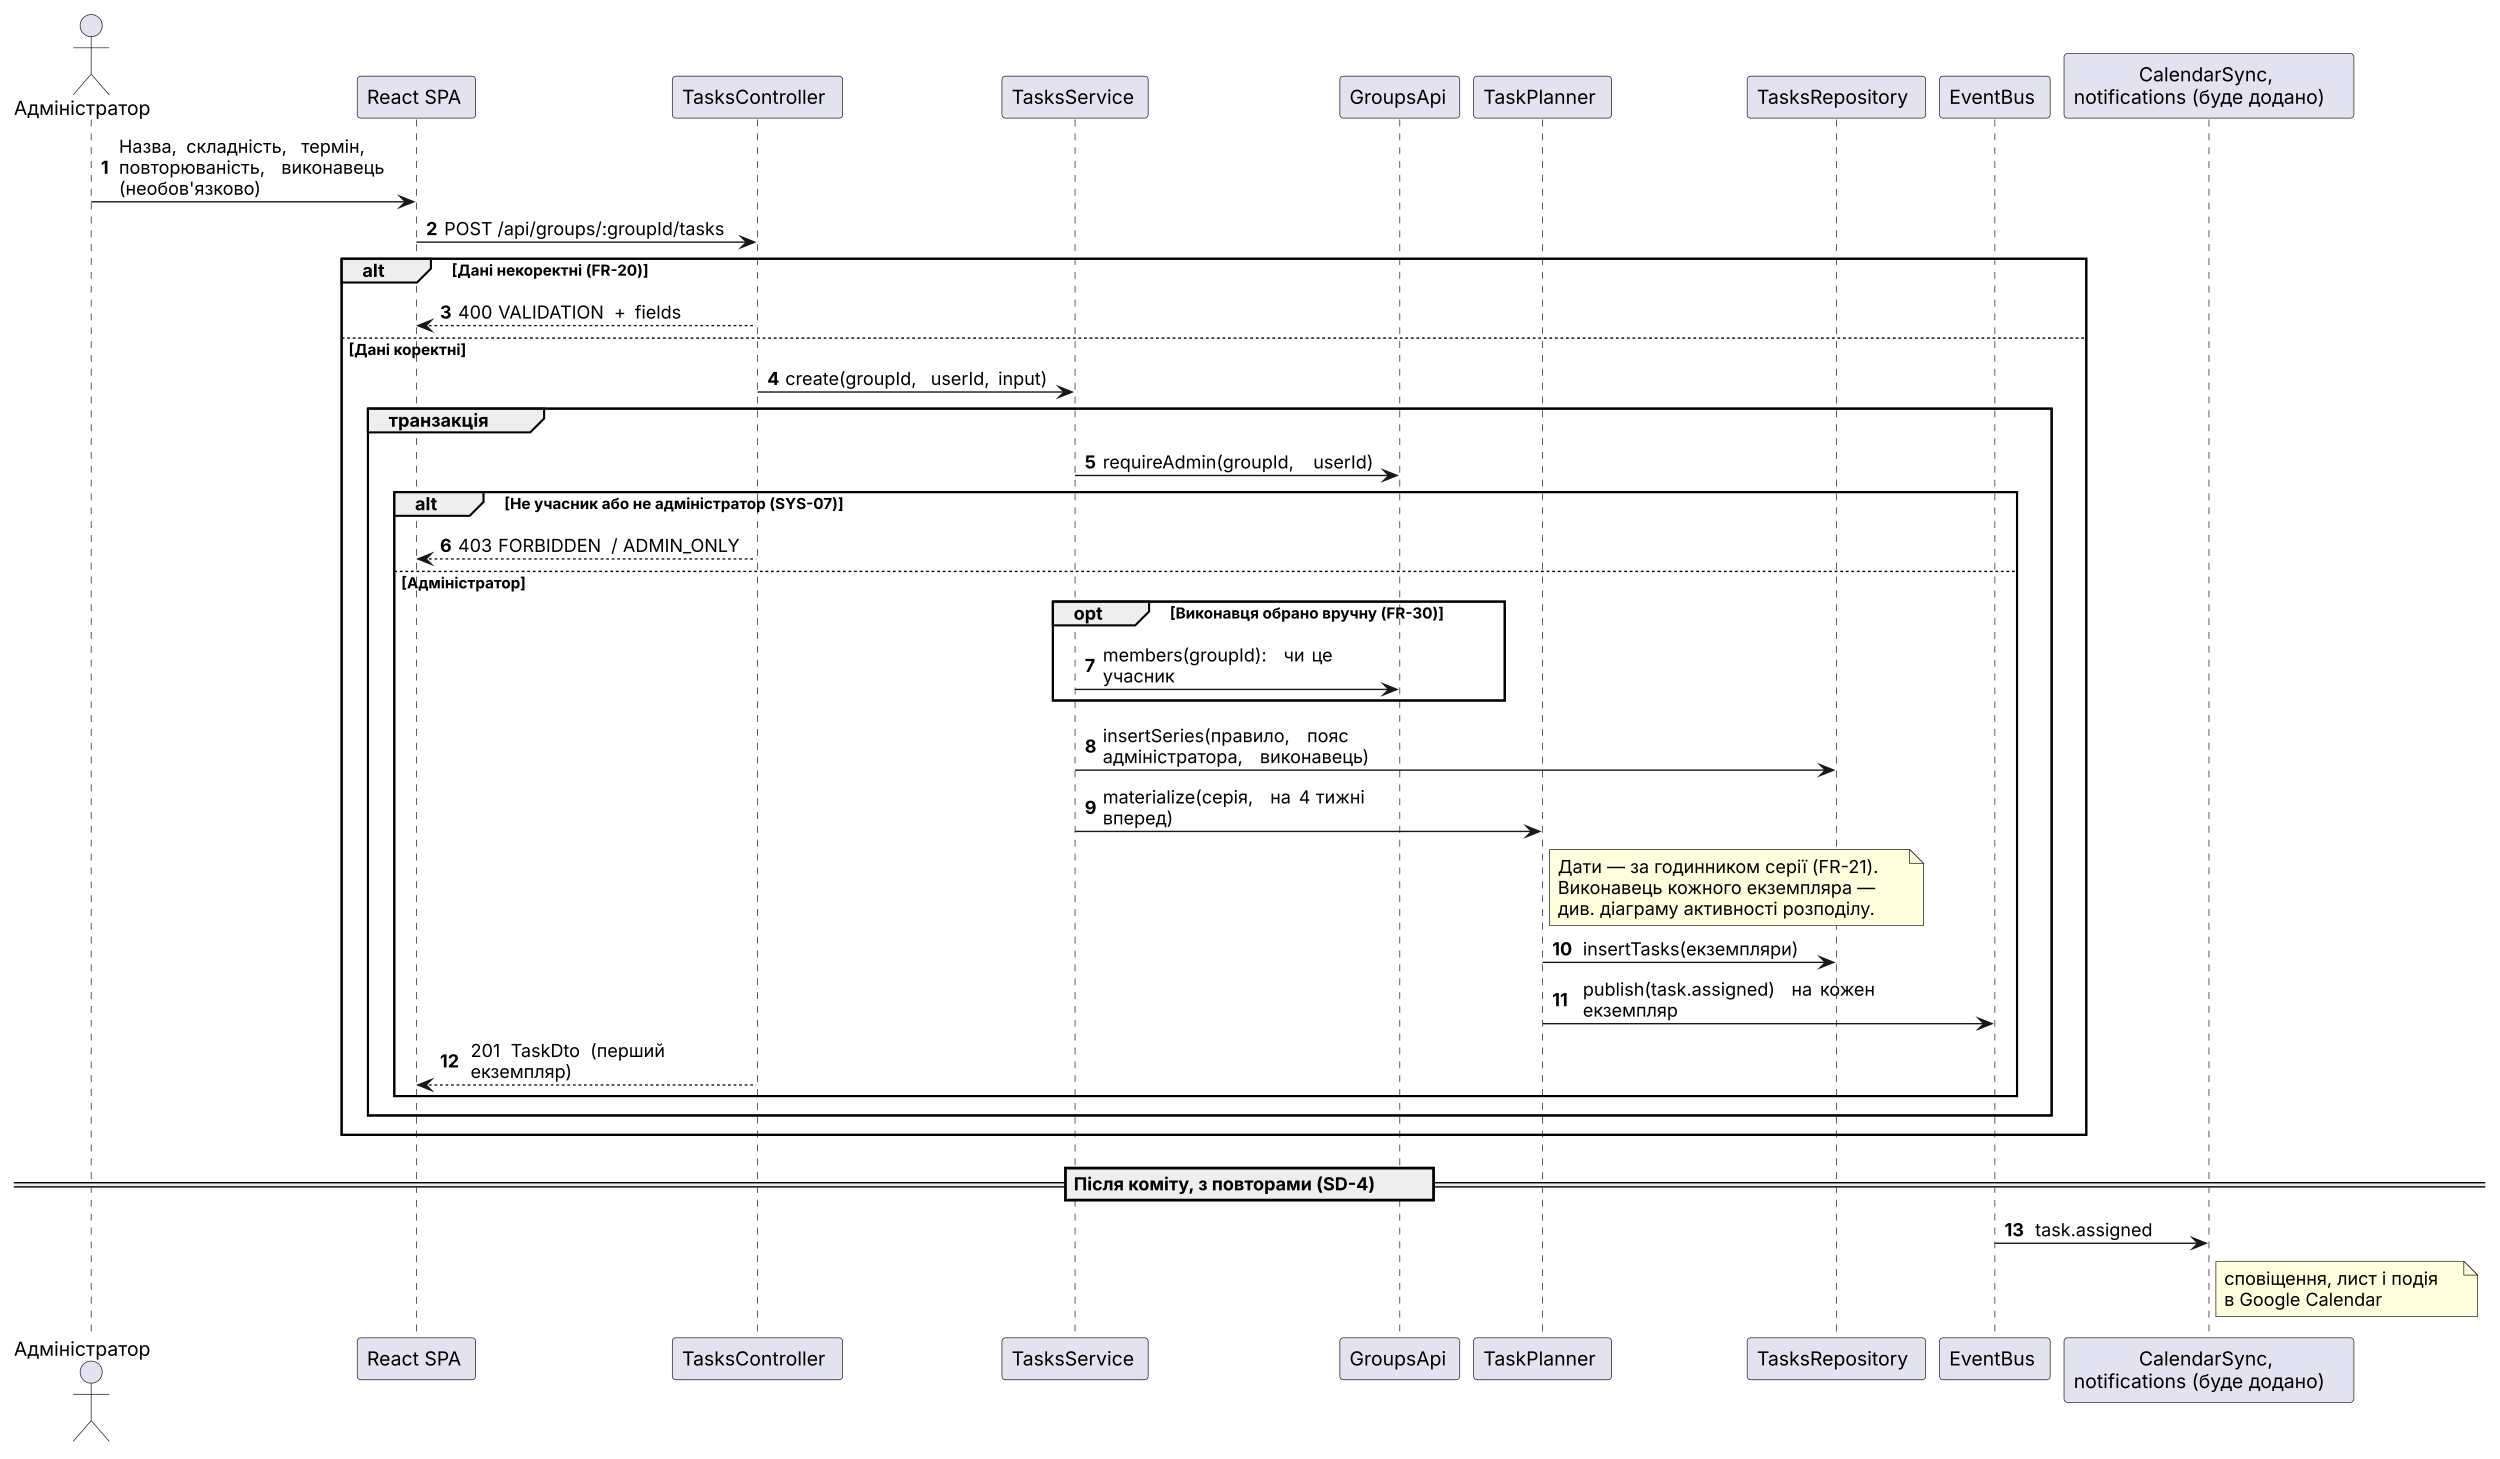
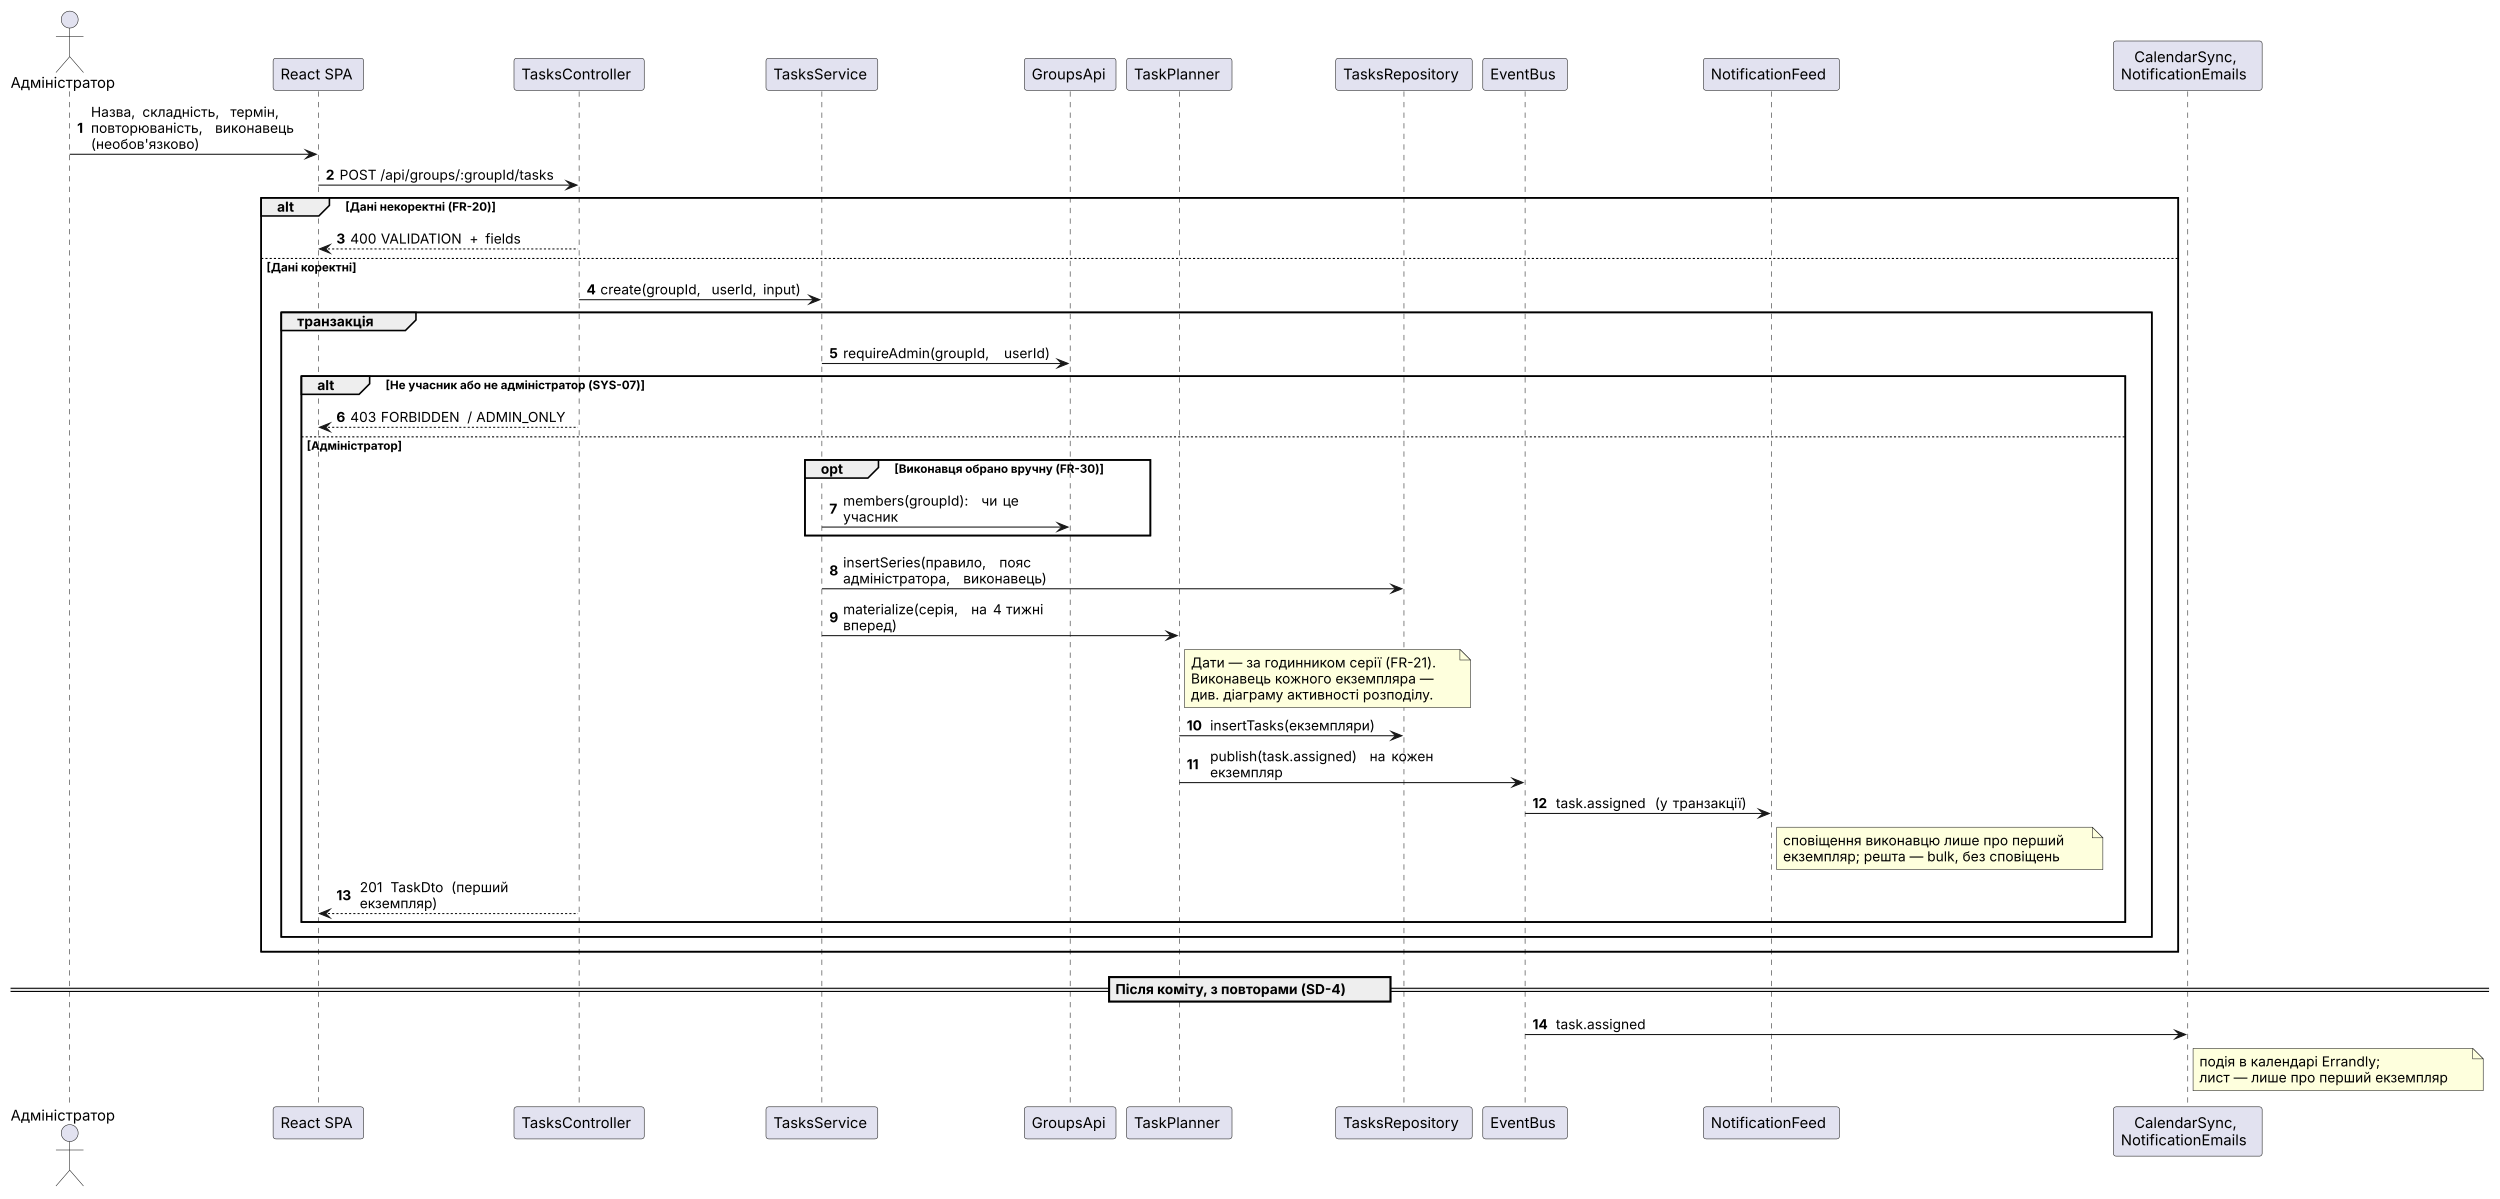
- <svg xmlns="http://www.w3.org/2000/svg" version="1.1" data-diagram-type="SEQUENCE" style="width:1805px;height:1053px;background:#FFFFFF;" width="1805px" height="1053px" viewBox="0 0 1805 1053" zoomAndPan="magnify" preserveAspectRatio="none" contentStyleType="text/css">
+ <svg xmlns="http://www.w3.org/2000/svg" version="1.1" data-diagram-type="SEQUENCE" style="width:2361px;height:1132px;background:#FFFFFF;" width="2361px" height="1132px" viewBox="0 0 2361 1132" zoomAndPan="magnify" preserveAspectRatio="none" contentStyleType="text/css">
  <defs />
  <g font-family="sans-serif" lengthAdjust="spacing">
-     <rect x="246.658" y="186.828" width="1259.633" height="632.531" fill="none" style="stroke:#000;stroke-width:1.5;" />
-     <rect x="265.658" y="295.031" width="1215.633" height="510.328" fill="none" style="stroke:#000;stroke-width:1.5;" />
-     <rect x="284.658" y="355.297" width="1171.633" height="436.063" fill="none" style="stroke:#000;stroke-width:1.5;" />
+     <rect x="246.658" y="186.828" width="1810.481" height="711.93" fill="none" style="stroke:#000;stroke-width:1.5;" />
+     <rect x="265.658" y="295.031" width="1766.481" height="589.727" fill="none" style="stroke:#000;stroke-width:1.5;" />
+     <rect x="284.658" y="355.297" width="1722.481" height="515.461" fill="none" style="stroke:#000;stroke-width:1.5;" />
    <rect x="760.187" y="434.367" width="326.241" height="71.398" fill="none" style="stroke:#000;stroke-width:1.5;" />
    <g class="participant-lifeline" data-qualified-name="Admin" data-entity-uid="part1" id="part1-lifeline" data-source-line="7">
      <g>
-         <rect x="62.338" y="86.297" width="8" height="879.594" fill="#000" fill-opacity="0" />
-         <line x1="65.838" y1="86.297" x2="65.838" y2="965.891" style="stroke:#181818;stroke-width:0.5;stroke-dasharray:5,5;" />
+         <rect x="62.338" y="86.297" width="8" height="958.992" fill="#000" fill-opacity="0" />
+         <line x1="65.838" y1="86.297" x2="65.838" y2="1045.289" style="stroke:#181818;stroke-width:0.5;stroke-dasharray:5,5;" />
      </g>
    </g>
    <g class="participant-lifeline" data-qualified-name="SPA" data-entity-uid="part2" id="part2-lifeline" data-source-line="8">
      <g>
-         <rect x="297.158" y="86.297" width="8" height="879.594" fill="#000" fill-opacity="0" />
-         <line x1="300.658" y1="86.297" x2="300.658" y2="965.891" style="stroke:#181818;stroke-width:0.5;stroke-dasharray:5,5;" />
+         <rect x="297.158" y="86.297" width="8" height="958.992" fill="#000" fill-opacity="0" />
+         <line x1="300.658" y1="86.297" x2="300.658" y2="1045.289" style="stroke:#181818;stroke-width:0.5;stroke-dasharray:5,5;" />
      </g>
    </g>
    <g class="participant-lifeline" data-qualified-name="Ctrl" data-entity-uid="part3" id="part3-lifeline" data-source-line="9">
      <g>
-         <rect x="543.409" y="86.297" width="8" height="879.594" fill="#000" fill-opacity="0" />
-         <line x1="546.909" y1="86.297" x2="546.909" y2="965.891" style="stroke:#181818;stroke-width:0.5;stroke-dasharray:5,5;" />
+         <rect x="543.409" y="86.297" width="8" height="958.992" fill="#000" fill-opacity="0" />
+         <line x1="546.909" y1="86.297" x2="546.909" y2="1045.289" style="stroke:#181818;stroke-width:0.5;stroke-dasharray:5,5;" />
      </g>
    </g>
    <g class="participant-lifeline" data-qualified-name="Svc" data-entity-uid="part4" id="part4-lifeline" data-source-line="10">
      <g>
-         <rect x="772.687" y="86.297" width="8" height="879.594" fill="#000" fill-opacity="0" />
-         <line x1="776.187" y1="86.297" x2="776.187" y2="965.891" style="stroke:#181818;stroke-width:0.5;stroke-dasharray:5,5;" />
+         <rect x="772.687" y="86.297" width="8" height="958.992" fill="#000" fill-opacity="0" />
+         <line x1="776.187" y1="86.297" x2="776.187" y2="1045.289" style="stroke:#181818;stroke-width:0.5;stroke-dasharray:5,5;" />
      </g>
    </g>
    <g class="participant-lifeline" data-qualified-name="Groups" data-entity-uid="part5" id="part5-lifeline" data-source-line="11">
      <g>
-         <rect x="1007.157" y="86.297" width="8" height="879.594" fill="#000" fill-opacity="0" />
-         <line x1="1010.657" y1="86.297" x2="1010.657" y2="965.891" style="stroke:#181818;stroke-width:0.5;stroke-dasharray:5,5;" />
+         <rect x="1007.157" y="86.297" width="8" height="958.992" fill="#000" fill-opacity="0" />
+         <line x1="1010.657" y1="86.297" x2="1010.657" y2="1045.289" style="stroke:#181818;stroke-width:0.5;stroke-dasharray:5,5;" />
      </g>
    </g>
    <g class="participant-lifeline" data-qualified-name="Planner" data-entity-uid="part6" id="part6-lifeline" data-source-line="12">
      <g>
-         <rect x="1110.225" y="86.297" width="8" height="879.594" fill="#000" fill-opacity="0" />
-         <line x1="1113.725" y1="86.297" x2="1113.725" y2="965.891" style="stroke:#181818;stroke-width:0.5;stroke-dasharray:5,5;" />
+         <rect x="1110.225" y="86.297" width="8" height="958.992" fill="#000" fill-opacity="0" />
+         <line x1="1113.725" y1="86.297" x2="1113.725" y2="1045.289" style="stroke:#181818;stroke-width:0.5;stroke-dasharray:5,5;" />
      </g>
    </g>
    <g class="participant-lifeline" data-qualified-name="Repo" data-entity-uid="part7" id="part7-lifeline" data-source-line="13">
      <g>
-         <rect x="1322.402" y="86.297" width="8" height="879.594" fill="#000" fill-opacity="0" />
-         <line x1="1325.902" y1="86.297" x2="1325.902" y2="965.891" style="stroke:#181818;stroke-width:0.5;stroke-dasharray:5,5;" />
+         <rect x="1322.402" y="86.297" width="8" height="958.992" fill="#000" fill-opacity="0" />
+         <line x1="1325.902" y1="86.297" x2="1325.902" y2="1045.289" style="stroke:#181818;stroke-width:0.5;stroke-dasharray:5,5;" />
      </g>
    </g>
    <g class="participant-lifeline" data-qualified-name="Bus" data-entity-uid="part8" id="part8-lifeline" data-source-line="14">
      <g>
-         <rect x="1436.791" y="86.297" width="8" height="879.594" fill="#000" fill-opacity="0" />
-         <line x1="1440.291" y1="86.297" x2="1440.291" y2="965.891" style="stroke:#181818;stroke-width:0.5;stroke-dasharray:5,5;" />
-       </g>
-     </g>
-     <g class="participant-lifeline" data-qualified-name="Listeners" data-entity-uid="part9" id="part9-lifeline" data-source-line="15">
-       <g>
-         <rect x="1591.371" y="86.297" width="8" height="879.594" fill="#000" fill-opacity="0" />
-         <line x1="1594.871" y1="86.297" x2="1594.871" y2="965.891" style="stroke:#181818;stroke-width:0.5;stroke-dasharray:5,5;" />
+         <rect x="1436.791" y="86.297" width="8" height="958.992" fill="#000" fill-opacity="0" />
+         <line x1="1440.291" y1="86.297" x2="1440.291" y2="1045.289" style="stroke:#181818;stroke-width:0.5;stroke-dasharray:5,5;" />
+       </g>
+     </g>
+     <g class="participant-lifeline" data-qualified-name="Feed" data-entity-uid="part9" id="part9-lifeline" data-source-line="15">
+       <g>
+         <rect x="1669.439" y="86.297" width="8" height="958.992" fill="#000" fill-opacity="0" />
+         <line x1="1672.939" y1="86.297" x2="1672.939" y2="1045.289" style="stroke:#181818;stroke-width:0.5;stroke-dasharray:5,5;" />
+       </g>
+     </g>
+     <g class="participant-lifeline" data-qualified-name="Listeners" data-entity-uid="part10" id="part10-lifeline" data-source-line="16">
+       <g>
+         <rect x="2062.639" y="86.297" width="8" height="958.992" fill="#000" fill-opacity="0" />
+         <line x1="2066.139" y1="86.297" x2="2066.139" y2="1045.289" style="stroke:#181818;stroke-width:0.5;stroke-dasharray:5,5;" />
      </g>
    </g>
    <g class="participant participant-head" data-qualified-name="Admin" data-entity-uid="part1" id="part1-head" data-source-line="7">
      <text x="10" y="82.995" fill="#000" font-size="14" textLength="105.677" font-family="'Inter, Segoe UI, Arial'">Адміністратор</text>
      <ellipse cx="65.838" cy="18.5" rx="8" ry="8" fill="#E2E2F0" style="stroke:#181818;stroke-width:0.5;" />
      <path d="M65.838,26.5 L65.838,53.5 M52.838,34.5 L78.838,34.5 M65.838,53.5 L52.838,68.5 M65.838,53.5 L78.838,68.5" style="stroke:#181818;stroke-width:0.5;" fill="none" />
    </g>
    <g class="participant participant-head" data-qualified-name="SPA" data-entity-uid="part2" id="part2-head" data-source-line="8">
      <rect x="257.926" y="55" width="85.463" height="30.297" fill="#E2E2F0" style="stroke:#181818;stroke-width:0.5;" rx="2.5" ry="2.5" />
      <text x="264.926" y="74.995" fill="#000" font-size="14" textLength="71.463" font-family="'Inter, Segoe UI, Arial'">React SPA</text>
    </g>
    <g class="participant participant-head" data-qualified-name="Ctrl" data-entity-uid="part3" id="part3-head" data-source-line="9">
      <rect x="485.41" y="55" width="122.999" height="30.297" fill="#E2E2F0" style="stroke:#181818;stroke-width:0.5;" rx="2.5" ry="2.5" />
      <text x="492.41" y="74.995" fill="#000" font-size="14" textLength="108.999" font-family="'Inter, Segoe UI, Arial'">TasksController</text>
    </g>
    <g class="participant participant-head" data-qualified-name="Svc" data-entity-uid="part4" id="part4-head" data-source-line="10">
      <rect x="723.403" y="55" width="105.567" height="30.297" fill="#E2E2F0" style="stroke:#181818;stroke-width:0.5;" rx="2.5" ry="2.5" />
      <text x="730.403" y="74.995" fill="#000" font-size="14" textLength="91.567" font-family="'Inter, Segoe UI, Arial'">TasksService</text>
    </g>
    <g class="participant participant-head" data-qualified-name="Groups" data-entity-uid="part5" id="part5-head" data-source-line="11">
      <rect x="967.369" y="55" width="86.577" height="30.297" fill="#E2E2F0" style="stroke:#181818;stroke-width:0.5;" rx="2.5" ry="2.5" />
      <text x="974.369" y="74.995" fill="#000" font-size="14" textLength="72.577" font-family="'Inter, Segoe UI, Arial'">GroupsApi</text>
    </g>
    <g class="participant participant-head" data-qualified-name="Planner" data-entity-uid="part6" id="part6-head" data-source-line="12">
      <rect x="1063.946" y="55" width="99.559" height="30.297" fill="#E2E2F0" style="stroke:#181818;stroke-width:0.5;" rx="2.5" ry="2.5" />
      <text x="1070.946" y="74.995" fill="#000" font-size="14" textLength="85.559" font-family="'Inter, Segoe UI, Arial'">TaskPlanner</text>
    </g>
    <g class="participant participant-head" data-qualified-name="Repo" data-entity-uid="part7" id="part7-head" data-source-line="13">
      <rect x="1261.453" y="55" width="128.898" height="30.297" fill="#E2E2F0" style="stroke:#181818;stroke-width:0.5;" rx="2.5" ry="2.5" />
      <text x="1268.453" y="74.995" fill="#000" font-size="14" textLength="114.898" font-family="'Inter, Segoe UI, Arial'">TasksRepository</text>
    </g>
    <g class="participant participant-head" data-qualified-name="Bus" data-entity-uid="part8" id="part8-head" data-source-line="14">
      <rect x="1400.352" y="55" width="79.878" height="30.297" fill="#E2E2F0" style="stroke:#181818;stroke-width:0.5;" rx="2.5" ry="2.5" />
      <text x="1407.352" y="74.995" fill="#000" font-size="14" textLength="65.878" font-family="'Inter, Segoe UI, Arial'">EventBus</text>
    </g>
-     <g class="participant participant-head" data-qualified-name="Listeners" data-entity-uid="part9" id="part9-head" data-source-line="15">
-       <rect x="1490.229" y="38.703" width="209.282" height="46.594" fill="#E2E2F0" style="stroke:#181818;stroke-width:0.5;" rx="2.5" ry="2.5" />
-       <text x="1544.298" y="58.698" fill="#000" font-size="14" textLength="101.145" font-family="'Inter, Segoe UI, Arial'">CalendarSync,</text>
-       <text x="1497.229" y="74.995" fill="#000" font-size="14" textLength="195.282" font-family="'Inter, Segoe UI, Arial'">notifications (буде додано)</text>
+     <g class="participant participant-head" data-qualified-name="Feed" data-entity-uid="part9" id="part9-head" data-source-line="15">
+       <rect x="1608.691" y="55" width="128.495" height="30.297" fill="#E2E2F0" style="stroke:#181818;stroke-width:0.5;" rx="2.5" ry="2.5" />
+       <text x="1615.691" y="74.995" fill="#000" font-size="14" textLength="114.495" font-family="'Inter, Segoe UI, Arial'">NotificationFeed</text>
+     </g>
+     <g class="participant participant-head" data-qualified-name="Listeners" data-entity-uid="part10" id="part10-head" data-source-line="16">
+       <rect x="1995.906" y="38.703" width="140.465" height="46.594" fill="#E2E2F0" style="stroke:#181818;stroke-width:0.5;" rx="2.5" ry="2.5" />
+       <text x="2015.566" y="58.698" fill="#000" font-size="14" textLength="101.145" font-family="'Inter, Segoe UI, Arial'">CalendarSync,</text>
+       <text x="2002.906" y="74.995" fill="#000" font-size="14" textLength="126.465" font-family="'Inter, Segoe UI, Arial'">NotificationEmails</text>
    </g>
    <g class="participant participant-tail" data-qualified-name="Admin" data-entity-uid="part1" id="part1-tail" data-source-line="7">
-       <text x="10" y="978.886" fill="#000" font-size="14" textLength="105.677" font-family="'Inter, Segoe UI, Arial'">Адміністратор</text>
-       <ellipse cx="65.838" cy="990.688" rx="8" ry="8" fill="#E2E2F0" style="stroke:#181818;stroke-width:0.5;" />
-       <path d="M65.838,998.688 L65.838,1025.688 M52.838,1006.688 L78.838,1006.688 M65.838,1025.688 L52.838,1040.688 M65.838,1025.688 L78.838,1040.688" style="stroke:#181818;stroke-width:0.5;" fill="none" />
+       <text x="10" y="1058.284" fill="#000" font-size="14" textLength="105.677" font-family="'Inter, Segoe UI, Arial'">Адміністратор</text>
+       <ellipse cx="65.838" cy="1070.086" rx="8" ry="8" fill="#E2E2F0" style="stroke:#181818;stroke-width:0.5;" />
+       <path d="M65.838,1078.086 L65.838,1105.086 M52.838,1086.086 L78.838,1086.086 M65.838,1105.086 L52.838,1120.086 M65.838,1105.086 L78.838,1120.086" style="stroke:#181818;stroke-width:0.5;" fill="none" />
    </g>
    <g class="participant participant-tail" data-qualified-name="SPA" data-entity-uid="part2" id="part2-tail" data-source-line="8">
-       <rect x="257.926" y="965.891" width="85.463" height="30.297" fill="#E2E2F0" style="stroke:#181818;stroke-width:0.5;" rx="2.5" ry="2.5" />
-       <text x="264.926" y="985.886" fill="#000" font-size="14" textLength="71.463" font-family="'Inter, Segoe UI, Arial'">React SPA</text>
+       <rect x="257.926" y="1045.289" width="85.463" height="30.297" fill="#E2E2F0" style="stroke:#181818;stroke-width:0.5;" rx="2.5" ry="2.5" />
+       <text x="264.926" y="1065.284" fill="#000" font-size="14" textLength="71.463" font-family="'Inter, Segoe UI, Arial'">React SPA</text>
    </g>
    <g class="participant participant-tail" data-qualified-name="Ctrl" data-entity-uid="part3" id="part3-tail" data-source-line="9">
-       <rect x="485.41" y="965.891" width="122.999" height="30.297" fill="#E2E2F0" style="stroke:#181818;stroke-width:0.5;" rx="2.5" ry="2.5" />
-       <text x="492.41" y="985.886" fill="#000" font-size="14" textLength="108.999" font-family="'Inter, Segoe UI, Arial'">TasksController</text>
+       <rect x="485.41" y="1045.289" width="122.999" height="30.297" fill="#E2E2F0" style="stroke:#181818;stroke-width:0.5;" rx="2.5" ry="2.5" />
+       <text x="492.41" y="1065.284" fill="#000" font-size="14" textLength="108.999" font-family="'Inter, Segoe UI, Arial'">TasksController</text>
    </g>
    <g class="participant participant-tail" data-qualified-name="Svc" data-entity-uid="part4" id="part4-tail" data-source-line="10">
-       <rect x="723.403" y="965.891" width="105.567" height="30.297" fill="#E2E2F0" style="stroke:#181818;stroke-width:0.5;" rx="2.5" ry="2.5" />
-       <text x="730.403" y="985.886" fill="#000" font-size="14" textLength="91.567" font-family="'Inter, Segoe UI, Arial'">TasksService</text>
+       <rect x="723.403" y="1045.289" width="105.567" height="30.297" fill="#E2E2F0" style="stroke:#181818;stroke-width:0.5;" rx="2.5" ry="2.5" />
+       <text x="730.403" y="1065.284" fill="#000" font-size="14" textLength="91.567" font-family="'Inter, Segoe UI, Arial'">TasksService</text>
    </g>
    <g class="participant participant-tail" data-qualified-name="Groups" data-entity-uid="part5" id="part5-tail" data-source-line="11">
-       <rect x="967.369" y="965.891" width="86.577" height="30.297" fill="#E2E2F0" style="stroke:#181818;stroke-width:0.5;" rx="2.5" ry="2.5" />
-       <text x="974.369" y="985.886" fill="#000" font-size="14" textLength="72.577" font-family="'Inter, Segoe UI, Arial'">GroupsApi</text>
+       <rect x="967.369" y="1045.289" width="86.577" height="30.297" fill="#E2E2F0" style="stroke:#181818;stroke-width:0.5;" rx="2.5" ry="2.5" />
+       <text x="974.369" y="1065.284" fill="#000" font-size="14" textLength="72.577" font-family="'Inter, Segoe UI, Arial'">GroupsApi</text>
    </g>
    <g class="participant participant-tail" data-qualified-name="Planner" data-entity-uid="part6" id="part6-tail" data-source-line="12">
-       <rect x="1063.946" y="965.891" width="99.559" height="30.297" fill="#E2E2F0" style="stroke:#181818;stroke-width:0.5;" rx="2.5" ry="2.5" />
-       <text x="1070.946" y="985.886" fill="#000" font-size="14" textLength="85.559" font-family="'Inter, Segoe UI, Arial'">TaskPlanner</text>
+       <rect x="1063.946" y="1045.289" width="99.559" height="30.297" fill="#E2E2F0" style="stroke:#181818;stroke-width:0.5;" rx="2.5" ry="2.5" />
+       <text x="1070.946" y="1065.284" fill="#000" font-size="14" textLength="85.559" font-family="'Inter, Segoe UI, Arial'">TaskPlanner</text>
    </g>
    <g class="participant participant-tail" data-qualified-name="Repo" data-entity-uid="part7" id="part7-tail" data-source-line="13">
-       <rect x="1261.453" y="965.891" width="128.898" height="30.297" fill="#E2E2F0" style="stroke:#181818;stroke-width:0.5;" rx="2.5" ry="2.5" />
-       <text x="1268.453" y="985.886" fill="#000" font-size="14" textLength="114.898" font-family="'Inter, Segoe UI, Arial'">TasksRepository</text>
+       <rect x="1261.453" y="1045.289" width="128.898" height="30.297" fill="#E2E2F0" style="stroke:#181818;stroke-width:0.5;" rx="2.5" ry="2.5" />
+       <text x="1268.453" y="1065.284" fill="#000" font-size="14" textLength="114.898" font-family="'Inter, Segoe UI, Arial'">TasksRepository</text>
    </g>
    <g class="participant participant-tail" data-qualified-name="Bus" data-entity-uid="part8" id="part8-tail" data-source-line="14">
-       <rect x="1400.352" y="965.891" width="79.878" height="30.297" fill="#E2E2F0" style="stroke:#181818;stroke-width:0.5;" rx="2.5" ry="2.5" />
-       <text x="1407.352" y="985.886" fill="#000" font-size="14" textLength="65.878" font-family="'Inter, Segoe UI, Arial'">EventBus</text>
-     </g>
-     <g class="participant participant-tail" data-qualified-name="Listeners" data-entity-uid="part9" id="part9-tail" data-source-line="15">
-       <rect x="1490.229" y="965.891" width="209.282" height="46.594" fill="#E2E2F0" style="stroke:#181818;stroke-width:0.5;" rx="2.5" ry="2.5" />
-       <text x="1544.298" y="985.886" fill="#000" font-size="14" textLength="101.145" font-family="'Inter, Segoe UI, Arial'">CalendarSync,</text>
-       <text x="1497.229" y="1002.183" fill="#000" font-size="14" textLength="195.282" font-family="'Inter, Segoe UI, Arial'">notifications (буде додано)</text>
-     </g>
-     <g class="message" data-entity-1="part1" data-entity-2="part2" id="msg1" data-source-line="17">
+       <rect x="1400.352" y="1045.289" width="79.878" height="30.297" fill="#E2E2F0" style="stroke:#181818;stroke-width:0.5;" rx="2.5" ry="2.5" />
+       <text x="1407.352" y="1065.284" fill="#000" font-size="14" textLength="65.878" font-family="'Inter, Segoe UI, Arial'">EventBus</text>
+     </g>
+     <g class="participant participant-tail" data-qualified-name="Feed" data-entity-uid="part9" id="part9-tail" data-source-line="15">
+       <rect x="1608.691" y="1045.289" width="128.495" height="30.297" fill="#E2E2F0" style="stroke:#181818;stroke-width:0.5;" rx="2.5" ry="2.5" />
+       <text x="1615.691" y="1065.284" fill="#000" font-size="14" textLength="114.495" font-family="'Inter, Segoe UI, Arial'">NotificationFeed</text>
+     </g>
+     <g class="participant participant-tail" data-qualified-name="Listeners" data-entity-uid="part10" id="part10-tail" data-source-line="16">
+       <rect x="1995.906" y="1045.289" width="140.465" height="46.594" fill="#E2E2F0" style="stroke:#181818;stroke-width:0.5;" rx="2.5" ry="2.5" />
+       <text x="2015.566" y="1065.284" fill="#000" font-size="14" textLength="101.145" font-family="'Inter, Segoe UI, Arial'">CalendarSync,</text>
+       <text x="2002.906" y="1081.581" fill="#000" font-size="14" textLength="126.465" font-family="'Inter, Segoe UI, Arial'">NotificationEmails</text>
+     </g>
+     <g class="message" data-entity-1="part1" data-entity-2="part2" id="msg1" data-source-line="18">
      <polygon points="288.658,141.695,298.658,145.695,288.658,149.695,292.658,145.695" fill="#181818" style="stroke:#181818;stroke-width:1;stroke-linejoin:miter;stroke-miterlimit:10;" />
      <line x1="65.838" y1="145.695" x2="294.658" y2="145.695" style="stroke:#181818;stroke-width:1;" />
      <text x="72.838" y="125.497" fill="#000" font-size="13" font-weight="700" font-family="'Inter, Segoe UI, Arial'">1</text>
      <text x="85.884" y="110.364" fill="#000" font-size="13" textLength="44.415" font-family="'Inter, Segoe UI, Arial'">Назва,</text>
      <text x="130.298" y="110.364" fill="#000" font-size="13" font-family="'Inter, Segoe UI, Arial'"> </text>
      <text x="134.431" y="110.364" fill="#000" font-size="13" textLength="78.889" font-family="'Inter, Segoe UI, Arial'">складність,</text>
      <text x="213.319" y="110.364" fill="#000" font-size="13" font-family="'Inter, Segoe UI, Arial'"> </text>
      <text x="217.452" y="110.364" fill="#000" font-size="13" textLength="49.874" font-family="'Inter, Segoe UI, Arial'">термін,</text>
      <text x="85.884" y="125.497" fill="#000" font-size="13" textLength="113.09" font-family="'Inter, Segoe UI, Arial'">повторюваність,</text>
      <text x="198.974" y="125.497" fill="#000" font-size="13" font-family="'Inter, Segoe UI, Arial'"> </text>
      <text x="203.106" y="125.497" fill="#000" font-size="13" textLength="80.552" font-family="'Inter, Segoe UI, Arial'">виконавець</text>
      <text x="85.884" y="140.629" fill="#000" font-size="13" textLength="107.955" font-family="'Inter, Segoe UI, Arial'">(необов'язково)</text>
    </g>
-     <g class="message" data-entity-1="part2" data-entity-2="part3" id="msg2" data-source-line="18">
+     <g class="message" data-entity-1="part2" data-entity-2="part3" id="msg2" data-source-line="19">
      <polygon points="534.909,170.828,544.909,174.828,534.909,178.828,538.909,174.828" fill="#181818" style="stroke:#181818;stroke-width:1;stroke-linejoin:miter;stroke-miterlimit:10;" />
      <line x1="300.658" y1="174.828" x2="540.909" y2="174.828" style="stroke:#181818;stroke-width:1;" />
      <text x="307.658" y="169.762" fill="#000" font-size="13" font-weight="700" font-family="'Inter, Segoe UI, Arial'">2</text>
      <text x="320.703" y="169.762" fill="#000" font-size="13" textLength="34.265" font-family="'Inter, Segoe UI, Arial'">POST</text>
      <text x="354.968" y="169.762" fill="#000" font-size="13" font-family="'Inter, Segoe UI, Arial'"> </text>
      <text x="359.1" y="169.762" fill="#000" font-size="13" textLength="170.809" font-family="'Inter, Segoe UI, Arial'">/api/groups/:groupId/tasks</text>
    </g>
    <path d="M246.658,186.828 L311.101,186.828 L311.101,193.961 L301.101,203.961 L246.658,203.961 L246.658,186.828" style="stroke:#000;stroke-width:1.5;" fill="#EEE" />
-     <rect x="246.658" y="186.828" width="1259.633" height="632.531" fill="none" style="stroke:#000;stroke-width:1.5;" />
+     <rect x="246.658" y="186.828" width="1810.481" height="711.93" fill="none" style="stroke:#000;stroke-width:1.5;" />
    <text x="261.658" y="199.895" fill="#000" font-size="13" textLength="19.443" font-weight="700" font-family="'Inter, Segoe UI, Arial'">alt</text>
    <text x="326.101" y="199.039" fill="#000" font-size="11" textLength="162.846" font-weight="700" font-family="'Inter, Segoe UI, Arial'">[Дані некоректні (FR-20)]</text>
-     <g class="message" data-entity-1="part3" data-entity-2="part2" id="msg3" data-source-line="20">
+     <g class="message" data-entity-1="part3" data-entity-2="part2" id="msg3" data-source-line="21">
      <polygon points="311.658,231.094,301.658,235.094,311.658,239.094,307.658,235.094" fill="#181818" style="stroke:#181818;stroke-width:1;stroke-linejoin:miter;stroke-miterlimit:10;" />
      <line x1="305.658" y1="235.094" x2="545.909" y2="235.094" style="stroke:#181818;stroke-width:1;stroke-dasharray:2,2;" />
      <text x="317.658" y="230.028" fill="#000" font-size="13" font-weight="700" font-family="'Inter, Segoe UI, Arial'">3</text>
      <text x="330.703" y="230.028" fill="#000" font-size="13" textLength="24.813" font-family="'Inter, Segoe UI, Arial'">400</text>
      <text x="355.516" y="230.028" fill="#000" font-size="13" font-family="'Inter, Segoe UI, Arial'"> </text>
      <text x="359.648" y="230.028" fill="#000" font-size="13" textLength="79.498" font-family="'Inter, Segoe UI, Arial'">VALIDATION</text>
      <text x="439.146" y="230.028" fill="#000" font-size="13" font-family="'Inter, Segoe UI, Arial'"> </text>
      <text x="443.279" y="230.028" fill="#000" font-size="13" font-family="'Inter, Segoe UI, Arial'">+</text>
      <text x="454.171" y="230.028" fill="#000" font-size="13" font-family="'Inter, Segoe UI, Arial'"> </text>
      <text x="458.304" y="230.028" fill="#000" font-size="13" textLength="34.823" font-family="'Inter, Segoe UI, Arial'">fields</text>
    </g>
-     <line x1="246.658" y1="244.094" x2="1506.291" y2="244.094" style="stroke:#000;stroke-width:1;stroke-dasharray:2,2;" />
+     <line x1="246.658" y1="244.094" x2="2057.139" y2="244.094" style="stroke:#000;stroke-width:1;stroke-dasharray:2,2;" />
    <text x="251.658" y="256.304" fill="#000" font-size="11" textLength="98.044" font-weight="700" font-family="'Inter, Segoe UI, Arial'">[Дані коректні]</text>
-     <g class="message" data-entity-1="part3" data-entity-2="part4" id="msg4" data-source-line="22">
+     <g class="message" data-entity-1="part3" data-entity-2="part4" id="msg4" data-source-line="23">
      <polygon points="764.187,279.031,774.187,283.031,764.187,287.031,768.187,283.031" fill="#181818" style="stroke:#181818;stroke-width:1;stroke-linejoin:miter;stroke-miterlimit:10;" />
      <line x1="546.909" y1="283.031" x2="770.187" y2="283.031" style="stroke:#181818;stroke-width:1;" />
      <text x="553.909" y="277.965" fill="#000" font-size="13" font-weight="700" font-family="'Inter, Segoe UI, Arial'">4</text>
      <text x="566.955" y="277.965" fill="#000" font-size="13" textLength="100.883" font-family="'Inter, Segoe UI, Arial'">create(groupId,</text>
      <text x="667.838" y="277.965" fill="#000" font-size="13" font-family="'Inter, Segoe UI, Arial'"> </text>
      <text x="671.97" y="277.965" fill="#000" font-size="13" textLength="44.573" font-family="'Inter, Segoe UI, Arial'">userId,</text>
      <text x="716.543" y="277.965" fill="#000" font-size="13" font-family="'Inter, Segoe UI, Arial'"> </text>
      <text x="720.676" y="277.965" fill="#000" font-size="13" textLength="38.511" font-family="'Inter, Segoe UI, Arial'">input)</text>
    </g>
    <path d="M265.658,295.031 L392.841,295.031 L392.841,302.164 L382.841,312.164 L265.658,312.164 L265.658,295.031" style="stroke:#000;stroke-width:1.5;" fill="#EEE" />
-     <rect x="265.658" y="295.031" width="1215.633" height="510.328" fill="none" style="stroke:#000;stroke-width:1.5;" />
+     <rect x="265.658" y="295.031" width="1766.481" height="589.727" fill="none" style="stroke:#000;stroke-width:1.5;" />
    <text x="280.658" y="308.098" fill="#000" font-size="13" textLength="82.183" font-weight="700" font-family="'Inter, Segoe UI, Arial'">транзакція</text>
-     <g class="message" data-entity-1="part4" data-entity-2="part5" id="msg5" data-source-line="24">
+     <g class="message" data-entity-1="part4" data-entity-2="part5" id="msg5" data-source-line="25">
      <polygon points="998.657,339.297,1008.657,343.297,998.657,347.297,1002.657,343.297" fill="#181818" style="stroke:#181818;stroke-width:1;stroke-linejoin:miter;stroke-miterlimit:10;" />
      <line x1="776.187" y1="343.297" x2="1004.657" y2="343.297" style="stroke:#181818;stroke-width:1;" />
      <text x="783.187" y="338.231" fill="#000" font-size="13" font-weight="700" font-family="'Inter, Segoe UI, Arial'">5</text>
      <text x="796.232" y="338.231" fill="#000" font-size="13" textLength="147.78" font-family="'Inter, Segoe UI, Arial'">requireAdmin(groupId,</text>
      <text x="944.012" y="338.231" fill="#000" font-size="13" font-family="'Inter, Segoe UI, Arial'"> </text>
      <text x="948.145" y="338.231" fill="#000" font-size="13" textLength="45.513" font-family="'Inter, Segoe UI, Arial'">userId)</text>
    </g>
    <path d="M284.658,355.297 L349.101,355.297 L349.101,362.43 L339.101,372.43 L284.658,372.43 L284.658,355.297" style="stroke:#000;stroke-width:1.5;" fill="#EEE" />
-     <rect x="284.658" y="355.297" width="1171.633" height="436.063" fill="none" style="stroke:#000;stroke-width:1.5;" />
+     <rect x="284.658" y="355.297" width="1722.481" height="515.461" fill="none" style="stroke:#000;stroke-width:1.5;" />
    <text x="299.658" y="368.364" fill="#000" font-size="13" textLength="19.443" font-weight="700" font-family="'Inter, Segoe UI, Arial'">alt</text>
    <text x="364.101" y="367.507" fill="#000" font-size="11" textLength="279.206" font-weight="700" font-family="'Inter, Segoe UI, Arial'">[Не учасник або не адміністратор (SYS-07)]</text>
-     <g class="message" data-entity-1="part3" data-entity-2="part2" id="msg6" data-source-line="26">
+     <g class="message" data-entity-1="part3" data-entity-2="part2" id="msg6" data-source-line="27">
      <polygon points="311.658,399.563,301.658,403.563,311.658,407.563,307.658,403.563" fill="#181818" style="stroke:#181818;stroke-width:1;stroke-linejoin:miter;stroke-miterlimit:10;" />
      <line x1="305.658" y1="403.563" x2="545.909" y2="403.563" style="stroke:#181818;stroke-width:1;stroke-dasharray:2,2;" />
      <text x="317.658" y="398.497" fill="#000" font-size="13" font-weight="700" font-family="'Inter, Segoe UI, Arial'">6</text>
      <text x="330.703" y="398.497" fill="#000" font-size="13" textLength="24.813" font-family="'Inter, Segoe UI, Arial'">403</text>
      <text x="355.516" y="398.497" fill="#000" font-size="13" font-family="'Inter, Segoe UI, Arial'"> </text>
      <text x="359.648" y="398.497" fill="#000" font-size="13" textLength="77.454" font-family="'Inter, Segoe UI, Arial'">FORBIDDEN</text>
      <text x="437.103" y="398.497" fill="#000" font-size="13" font-family="'Inter, Segoe UI, Arial'"> </text>
      <text x="441.235" y="398.497" fill="#000" font-size="13" font-family="'Inter, Segoe UI, Arial'">/</text>
      <text x="445.615" y="398.497" fill="#000" font-size="13" font-family="'Inter, Segoe UI, Arial'"> </text>
      <text x="449.747" y="398.497" fill="#000" font-size="13" textLength="85.319" font-family="'Inter, Segoe UI, Arial'">ADMIN_ONLY</text>
    </g>
-     <line x1="284.658" y1="412.563" x2="1456.291" y2="412.563" style="stroke:#000;stroke-width:1;stroke-dasharray:2,2;" />
+     <line x1="284.658" y1="412.563" x2="2007.139" y2="412.563" style="stroke:#000;stroke-width:1;stroke-dasharray:2,2;" />
    <text x="289.658" y="424.773" fill="#000" font-size="11" textLength="101.583" font-weight="700" font-family="'Inter, Segoe UI, Arial'">[Адміністратор]</text>
    <path d="M760.187,434.367 L829.638,434.367 L829.638,441.5 L819.638,451.5 L760.187,451.5 L760.187,434.367" style="stroke:#000;stroke-width:1.5;" fill="#EEE" />
    <rect x="760.187" y="434.367" width="326.241" height="71.398" fill="none" style="stroke:#000;stroke-width:1.5;" />
    <text x="775.187" y="447.434" fill="#000" font-size="13" textLength="24.451" font-weight="700" font-family="'Inter, Segoe UI, Arial'">opt</text>
    <text x="844.638" y="446.578" fill="#000" font-size="11" textLength="225.79" font-weight="700" font-family="'Inter, Segoe UI, Arial'">[Виконавця обрано вручну (FR-30)]</text>
-     <g class="message" data-entity-1="part4" data-entity-2="part5" id="msg7" data-source-line="29">
+     <g class="message" data-entity-1="part4" data-entity-2="part5" id="msg7" data-source-line="30">
      <polygon points="998.657,493.766,1008.657,497.766,998.657,501.766,1002.657,497.766" fill="#181818" style="stroke:#181818;stroke-width:1;stroke-linejoin:miter;stroke-miterlimit:10;" />
      <line x1="776.187" y1="497.766" x2="1004.657" y2="497.766" style="stroke:#181818;stroke-width:1;" />
      <text x="783.187" y="485.133" fill="#000" font-size="13" font-weight="700" font-family="'Inter, Segoe UI, Arial'">7</text>
      <text x="796.232" y="477.567" fill="#000" font-size="13" textLength="126.344" font-family="'Inter, Segoe UI, Arial'">members(groupId):</text>
      <text x="922.576" y="477.567" fill="#000" font-size="13" font-family="'Inter, Segoe UI, Arial'"> </text>
      <text x="926.708" y="477.567" fill="#000" font-size="13" textLength="16.129" font-family="'Inter, Segoe UI, Arial'">чи</text>
      <text x="942.838" y="477.567" fill="#000" font-size="13" font-family="'Inter, Segoe UI, Arial'"> </text>
      <text x="946.97" y="477.567" fill="#000" font-size="13" textLength="16.847" font-family="'Inter, Segoe UI, Arial'">це</text>
      <text x="796.232" y="492.7" fill="#000" font-size="13" textLength="55.288" font-family="'Inter, Segoe UI, Arial'">учасник</text>
    </g>
-     <g class="message" data-entity-1="part4" data-entity-2="part7" id="msg8" data-source-line="31">
+     <g class="message" data-entity-1="part4" data-entity-2="part7" id="msg8" data-source-line="32">
      <polygon points="1313.902,552.031,1323.902,556.031,1313.902,560.031,1317.902,556.031" fill="#181818" style="stroke:#181818;stroke-width:1;stroke-linejoin:miter;stroke-miterlimit:10;" />
      <line x1="776.187" y1="556.031" x2="1319.902" y2="556.031" style="stroke:#181818;stroke-width:1;" />
      <text x="783.187" y="543.399" fill="#000" font-size="13" font-weight="700" font-family="'Inter, Segoe UI, Arial'">8</text>
      <text x="796.232" y="535.833" fill="#000" font-size="13" textLength="143.336" font-family="'Inter, Segoe UI, Arial'">insertSeries(правило,</text>
      <text x="939.569" y="535.833" fill="#000" font-size="13" font-family="'Inter, Segoe UI, Arial'"> </text>
      <text x="943.701" y="535.833" fill="#000" font-size="13" textLength="31.421" font-family="'Inter, Segoe UI, Arial'">пояс</text>
      <text x="796.232" y="550.965" fill="#000" font-size="13" textLength="109.3" font-family="'Inter, Segoe UI, Arial'">адміністратора,</text>
      <text x="905.533" y="550.965" fill="#000" font-size="13" font-family="'Inter, Segoe UI, Arial'"> </text>
      <text x="909.665" y="550.965" fill="#000" font-size="13" textLength="85.624" font-family="'Inter, Segoe UI, Arial'">виконавець)</text>
    </g>
-     <g class="message" data-entity-1="part4" data-entity-2="part6" id="msg9" data-source-line="32">
+     <g class="message" data-entity-1="part4" data-entity-2="part6" id="msg9" data-source-line="33">
      <polygon points="1101.725,596.297,1111.725,600.297,1101.725,604.297,1105.725,600.297" fill="#181818" style="stroke:#181818;stroke-width:1;stroke-linejoin:miter;stroke-miterlimit:10;" />
      <line x1="776.187" y1="600.297" x2="1107.725" y2="600.297" style="stroke:#181818;stroke-width:1;" />
      <text x="783.187" y="587.665" fill="#000" font-size="13" font-weight="700" font-family="'Inter, Segoe UI, Arial'">9</text>
      <text x="796.232" y="580.098" fill="#000" font-size="13" textLength="116.727" font-family="'Inter, Segoe UI, Arial'">materialize(серія,</text>
      <text x="912.959" y="580.098" fill="#000" font-size="13" font-family="'Inter, Segoe UI, Arial'"> </text>
      <text x="917.092" y="580.098" fill="#000" font-size="13" textLength="16.466" font-family="'Inter, Segoe UI, Arial'">на</text>
      <text x="933.558" y="580.098" fill="#000" font-size="13" font-family="'Inter, Segoe UI, Arial'"> </text>
      <text x="937.69" y="580.098" fill="#000" font-size="13" font-family="'Inter, Segoe UI, Arial'">4</text>
      <text x="945.961" y="580.098" fill="#000" font-size="13" font-family="'Inter, Segoe UI, Arial'"> </text>
      <text x="950.093" y="580.098" fill="#000" font-size="13" textLength="39.844" font-family="'Inter, Segoe UI, Arial'">тижні</text>
      <text x="796.232" y="595.231" fill="#000" font-size="13" textLength="54.469" font-family="'Inter, Segoe UI, Arial'">вперед)</text>
    </g>
    <path d="M1118.725,613.297 L1118.725,668.297 L1388.725,668.297 L1388.725,623.297 L1378.725,613.297 L1118.725,613.297" style="stroke:#181818;stroke-width:0.5;" fill="#FEFFDD" />
    <path d="M1378.725,613.297 L1378.725,623.297 L1388.725,623.297 L1378.725,613.297" style="stroke:#181818;stroke-width:0.5;" fill="#FEFFDD" />
    <text x="1124.725" y="630.364" fill="#000" font-size="13" textLength="248.606" font-family="'Inter, Segoe UI, Arial'">Дати — за годинником серії (FR-21).</text>
    <text x="1124.725" y="645.497" fill="#000" font-size="13" textLength="247.375" font-family="'Inter, Segoe UI, Arial'">Виконавець кожного екземпляра —</text>
    <text x="1124.725" y="660.629" fill="#000" font-size="13" textLength="249.336" font-family="'Inter, Segoe UI, Arial'">див. діаграму активності розподілу.</text>
-     <g class="message" data-entity-1="part6" data-entity-2="part7" id="msg10" data-source-line="38">
+     <g class="message" data-entity-1="part6" data-entity-2="part7" id="msg10" data-source-line="39">
      <polygon points="1313.902,690.828,1323.902,694.828,1313.902,698.828,1317.902,694.828" fill="#181818" style="stroke:#181818;stroke-width:1;stroke-linejoin:miter;stroke-miterlimit:10;" />
      <line x1="1113.725" y1="694.828" x2="1319.902" y2="694.828" style="stroke:#181818;stroke-width:1;" />
      <text x="1120.725" y="689.762" fill="#000" font-size="13" textLength="18.091" font-weight="700" font-family="'Inter, Segoe UI, Arial'">10</text>
      <text x="1142.816" y="689.762" fill="#000" font-size="13" textLength="166.086" font-family="'Inter, Segoe UI, Arial'">insertTasks(екземпляри)</text>
    </g>
-     <g class="message" data-entity-1="part6" data-entity-2="part8" id="msg11" data-source-line="39">
+     <g class="message" data-entity-1="part6" data-entity-2="part8" id="msg11" data-source-line="40">
      <polygon points="1428.291,735.094,1438.291,739.094,1428.291,743.094,1432.291,739.094" fill="#181818" style="stroke:#181818;stroke-width:1;stroke-linejoin:miter;stroke-miterlimit:10;" />
      <line x1="1113.725" y1="739.094" x2="1434.291" y2="739.094" style="stroke:#181818;stroke-width:1;" />
      <text x="1120.725" y="726.461" fill="#000" font-size="13" textLength="18.091" font-weight="700" font-family="'Inter, Segoe UI, Arial'">11</text>
      <text x="1142.816" y="718.895" fill="#000" font-size="13" textLength="146.485" font-family="'Inter, Segoe UI, Arial'">publish(task.assigned)</text>
      <text x="1289.301" y="718.895" fill="#000" font-size="13" font-family="'Inter, Segoe UI, Arial'"> </text>
      <text x="1293.433" y="718.895" fill="#000" font-size="13" textLength="16.466" font-family="'Inter, Segoe UI, Arial'">на</text>
      <text x="1309.899" y="718.895" fill="#000" font-size="13" font-family="'Inter, Segoe UI, Arial'"> </text>
      <text x="1314.031" y="718.895" fill="#000" font-size="13" textLength="44.015" font-family="'Inter, Segoe UI, Arial'">кожен</text>
      <text x="1142.816" y="734.028" fill="#000" font-size="13" textLength="73.449" font-family="'Inter, Segoe UI, Arial'">екземпляр</text>
    </g>
-     <g class="message" data-entity-1="part3" data-entity-2="part2" id="msg12" data-source-line="40">
-       <polygon points="311.658,779.359,301.658,783.359,311.658,787.359,307.658,783.359" fill="#181818" style="stroke:#181818;stroke-width:1;stroke-linejoin:miter;stroke-miterlimit:10;" />
-       <line x1="305.658" y1="783.359" x2="545.909" y2="783.359" style="stroke:#181818;stroke-width:1;stroke-dasharray:2,2;" />
-       <text x="317.658" y="770.727" fill="#000" font-size="13" textLength="18.091" font-weight="700" font-family="'Inter, Segoe UI, Arial'">12</text>
-       <text x="339.749" y="763.161" fill="#000" font-size="13" textLength="24.813" font-family="'Inter, Segoe UI, Arial'">201</text>
-       <text x="364.562" y="763.161" fill="#000" font-size="13" font-family="'Inter, Segoe UI, Arial'"> </text>
-       <text x="368.694" y="763.161" fill="#000" font-size="13" textLength="53.27" font-family="'Inter, Segoe UI, Arial'">TaskDto</text>
-       <text x="421.963" y="763.161" fill="#000" font-size="13" font-family="'Inter, Segoe UI, Arial'"> </text>
-       <text x="426.096" y="763.161" fill="#000" font-size="13" textLength="58.614" font-family="'Inter, Segoe UI, Arial'">(перший</text>
-       <text x="339.749" y="778.293" fill="#000" font-size="13" textLength="78.521" font-family="'Inter, Segoe UI, Arial'">екземпляр)</text>
-     </g>
-     <rect x="10" y="853.926" width="1784.299" height="3" fill="#EEE" style="stroke:#EEE;stroke-width:1;" />
-     <line x1="10" y1="853.926" x2="1794.299" y2="853.926" style="stroke:#000;stroke-width:1;" />
-     <line x1="10" y1="856.926" x2="1794.299" y2="856.926" style="stroke:#000;stroke-width:1;" />
-     <rect x="769.263" y="843.359" width="265.773" height="23.133" fill="#EEE" style="stroke:#000;stroke-width:2;" />
-     <text x="775.263" y="859.426" fill="#000" font-size="13" textLength="247.248" font-weight="700" font-family="'Inter, Segoe UI, Arial'">Після коміту, з повторами (SD-4)</text>
-     <g class="message" data-entity-1="part8" data-entity-2="part9" id="msg13" data-source-line="46">
-       <polygon points="1582.871,893.625,1592.871,897.625,1582.871,901.625,1586.871,897.625" fill="#181818" style="stroke:#181818;stroke-width:1;stroke-linejoin:miter;stroke-miterlimit:10;" />
-       <line x1="1440.291" y1="897.625" x2="1588.871" y2="897.625" style="stroke:#181818;stroke-width:1;" />
-       <text x="1447.291" y="892.559" fill="#000" font-size="13" textLength="18.091" font-weight="700" font-family="'Inter, Segoe UI, Arial'">13</text>
-       <text x="1469.381" y="892.559" fill="#000" font-size="13" textLength="89.362" font-family="'Inter, Segoe UI, Arial'">task.assigned</text>
-     </g>
-     <path d="M1599.871,910.625 L1599.871,950.625 L1788.871,950.625 L1788.871,920.625 L1778.871,910.625 L1599.871,910.625" style="stroke:#181818;stroke-width:0.5;" fill="#FEFFDD" />
-     <path d="M1778.871,910.625 L1778.871,920.625 L1788.871,920.625 L1778.871,910.625" style="stroke:#181818;stroke-width:0.5;" fill="#FEFFDD" />
-     <text x="1605.871" y="927.692" fill="#000" font-size="13" textLength="168.429" font-family="'Inter, Segoe UI, Arial'">сповіщення, лист і подія</text>
-     <text x="1605.871" y="942.825" fill="#000" font-size="13" textLength="120.225" font-family="'Inter, Segoe UI, Arial'">в Google Calendar</text>
+     <g class="message" data-entity-1="part8" data-entity-2="part9" id="msg12" data-source-line="41">
+       <polygon points="1660.939,764.227,1670.939,768.227,1660.939,772.227,1664.939,768.227" fill="#181818" style="stroke:#181818;stroke-width:1;stroke-linejoin:miter;stroke-miterlimit:10;" />
+       <line x1="1440.291" y1="768.227" x2="1666.939" y2="768.227" style="stroke:#181818;stroke-width:1;" />
+       <text x="1447.291" y="763.161" fill="#000" font-size="13" textLength="18.091" font-weight="700" font-family="'Inter, Segoe UI, Arial'">12</text>
+       <text x="1469.381" y="763.161" fill="#000" font-size="13" textLength="89.362" font-family="'Inter, Segoe UI, Arial'">task.assigned</text>
+       <text x="1558.744" y="763.161" fill="#000" font-size="13" font-family="'Inter, Segoe UI, Arial'"> </text>
+       <text x="1562.876" y="763.161" fill="#000" font-size="13" textLength="12.765" font-family="'Inter, Segoe UI, Arial'">(у</text>
+       <text x="1575.641" y="763.161" fill="#000" font-size="13" font-family="'Inter, Segoe UI, Arial'"> </text>
+       <text x="1579.773" y="763.161" fill="#000" font-size="13" textLength="76.166" font-family="'Inter, Segoe UI, Arial'">транзакції)</text>
+     </g>
+     <path d="M1677.939,781.227 L1677.939,821.227 L1985.939,821.227 L1985.939,791.227 L1975.939,781.227 L1677.939,781.227" style="stroke:#181818;stroke-width:0.5;" fill="#FEFFDD" />
+     <path d="M1975.939,781.227 L1975.939,791.227 L1985.939,791.227 L1975.939,781.227" style="stroke:#181818;stroke-width:0.5;" fill="#FEFFDD" />
+     <text x="1683.939" y="798.293" fill="#000" font-size="13" textLength="287.2" font-family="'Inter, Segoe UI, Arial'">сповіщення виконавцю лише про перший</text>
+     <text x="1683.939" y="813.426" fill="#000" font-size="13" textLength="281.144" font-family="'Inter, Segoe UI, Arial'">екземпляр; решта — bulk, без сповіщень</text>
+     <g class="message" data-entity-1="part3" data-entity-2="part2" id="msg13" data-source-line="43">
+       <polygon points="311.658,858.758,301.658,862.758,311.658,866.758,307.658,862.758" fill="#181818" style="stroke:#181818;stroke-width:1;stroke-linejoin:miter;stroke-miterlimit:10;" />
+       <line x1="305.658" y1="862.758" x2="545.909" y2="862.758" style="stroke:#181818;stroke-width:1;stroke-dasharray:2,2;" />
+       <text x="317.658" y="850.125" fill="#000" font-size="13" textLength="18.091" font-weight="700" font-family="'Inter, Segoe UI, Arial'">13</text>
+       <text x="339.749" y="842.559" fill="#000" font-size="13" textLength="24.813" font-family="'Inter, Segoe UI, Arial'">201</text>
+       <text x="364.562" y="842.559" fill="#000" font-size="13" font-family="'Inter, Segoe UI, Arial'"> </text>
+       <text x="368.694" y="842.559" fill="#000" font-size="13" textLength="53.27" font-family="'Inter, Segoe UI, Arial'">TaskDto</text>
+       <text x="421.963" y="842.559" fill="#000" font-size="13" font-family="'Inter, Segoe UI, Arial'"> </text>
+       <text x="426.096" y="842.559" fill="#000" font-size="13" textLength="58.614" font-family="'Inter, Segoe UI, Arial'">(перший</text>
+       <text x="339.749" y="857.692" fill="#000" font-size="13" textLength="78.521" font-family="'Inter, Segoe UI, Arial'">екземпляр)</text>
+     </g>
+     <rect x="10" y="933.324" width="2340.626" height="3" fill="#EEE" style="stroke:#EEE;stroke-width:1;" />
+     <line x1="10" y1="933.324" x2="2350.626" y2="933.324" style="stroke:#000;stroke-width:1;" />
+     <line x1="10" y1="936.324" x2="2350.626" y2="936.324" style="stroke:#000;stroke-width:1;" />
+     <rect x="1047.426" y="922.758" width="265.773" height="23.133" fill="#EEE" style="stroke:#000;stroke-width:2;" />
+     <text x="1053.426" y="938.825" fill="#000" font-size="13" textLength="247.248" font-weight="700" font-family="'Inter, Segoe UI, Arial'">Після коміту, з повторами (SD-4)</text>
+     <g class="message" data-entity-1="part8" data-entity-2="part10" id="msg14" data-source-line="49">
+       <polygon points="2054.139,973.023,2064.139,977.023,2054.139,981.023,2058.139,977.023" fill="#181818" style="stroke:#181818;stroke-width:1;stroke-linejoin:miter;stroke-miterlimit:10;" />
+       <line x1="1440.291" y1="977.023" x2="2060.139" y2="977.023" style="stroke:#181818;stroke-width:1;" />
+       <text x="1447.291" y="971.958" fill="#000" font-size="13" textLength="18.091" font-weight="700" font-family="'Inter, Segoe UI, Arial'">14</text>
+       <text x="1469.381" y="971.958" fill="#000" font-size="13" textLength="89.362" font-family="'Inter, Segoe UI, Arial'">task.assigned</text>
+     </g>
+     <path d="M2071.139,990.023 L2071.139,1030.023 L2345.139,1030.023 L2345.139,1000.023 L2335.139,990.023 L2071.139,990.023" style="stroke:#181818;stroke-width:0.5;" fill="#FEFFDD" />
+     <path d="M2335.139,990.023 L2335.139,1000.023 L2345.139,1000.023 L2335.139,990.023" style="stroke:#181818;stroke-width:0.5;" fill="#FEFFDD" />
+     <text x="2077.139" y="1007.09" fill="#000" font-size="13" textLength="185.421" font-family="'Inter, Segoe UI, Arial'">подія в календарі Errandly;</text>
+     <text x="2077.139" y="1022.223" fill="#000" font-size="13" textLength="253.487" font-family="'Inter, Segoe UI, Arial'">лист — лише про перший екземпляр</text>
  </g>
</svg>
